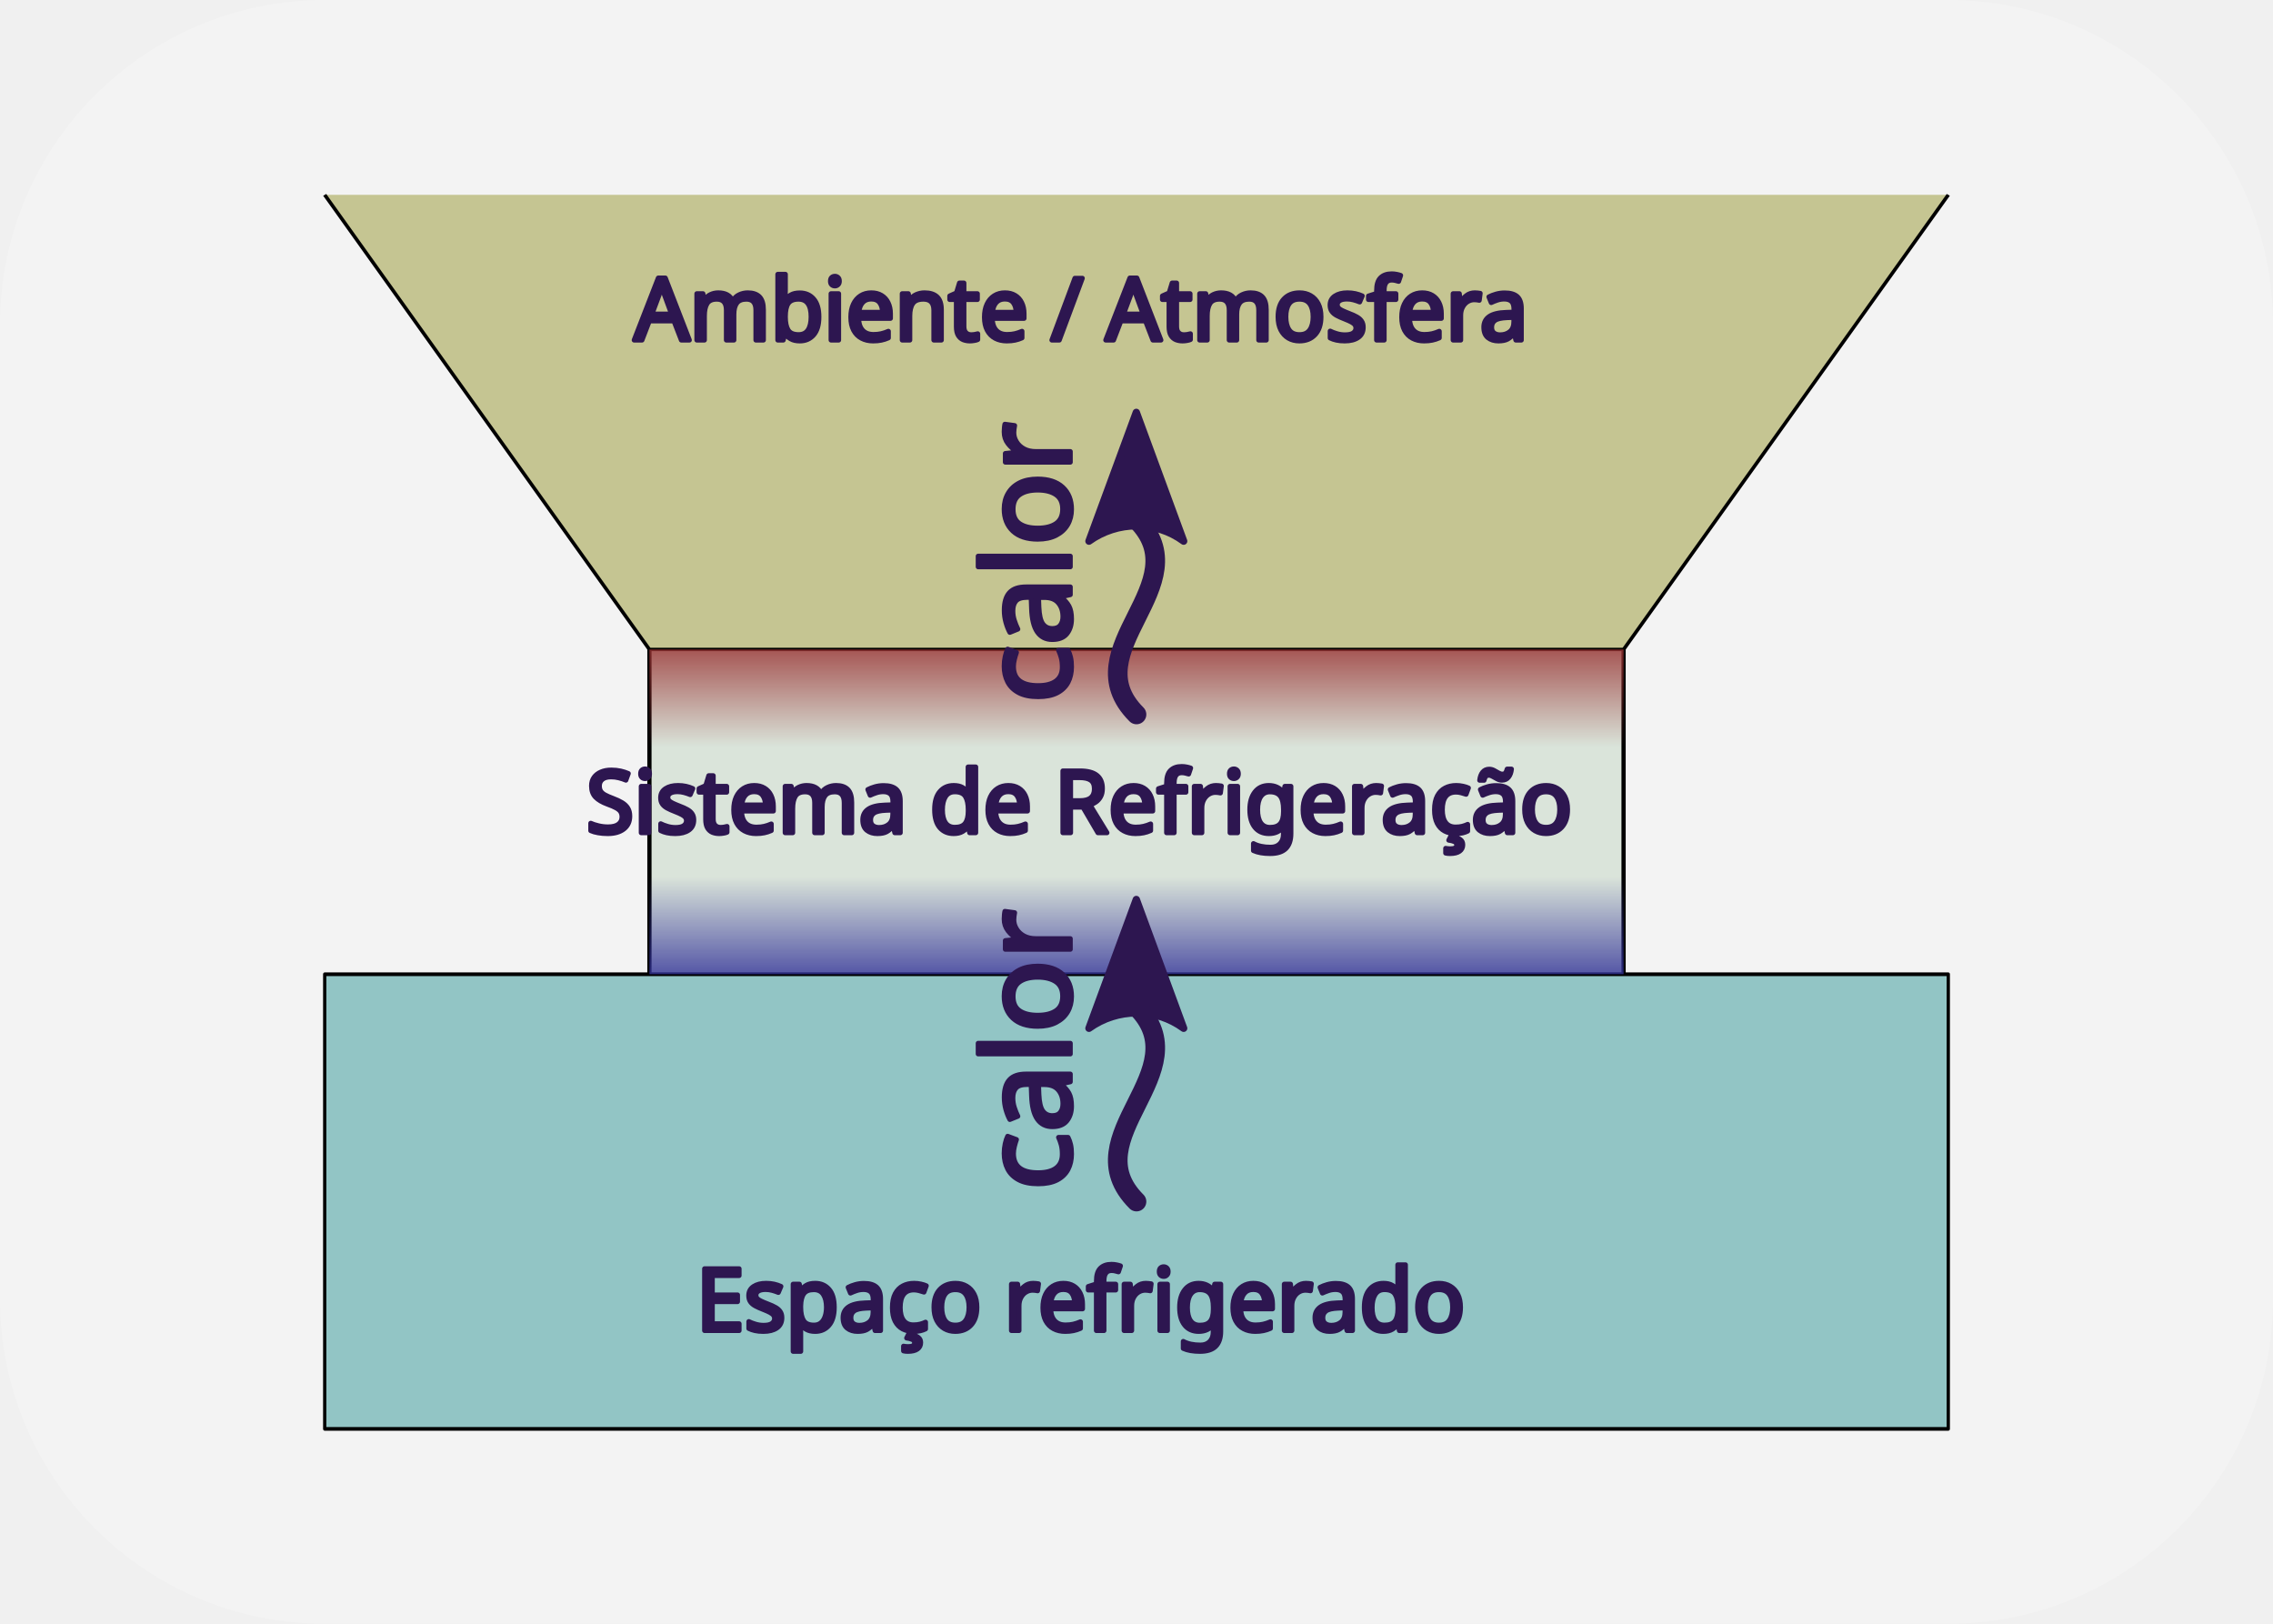
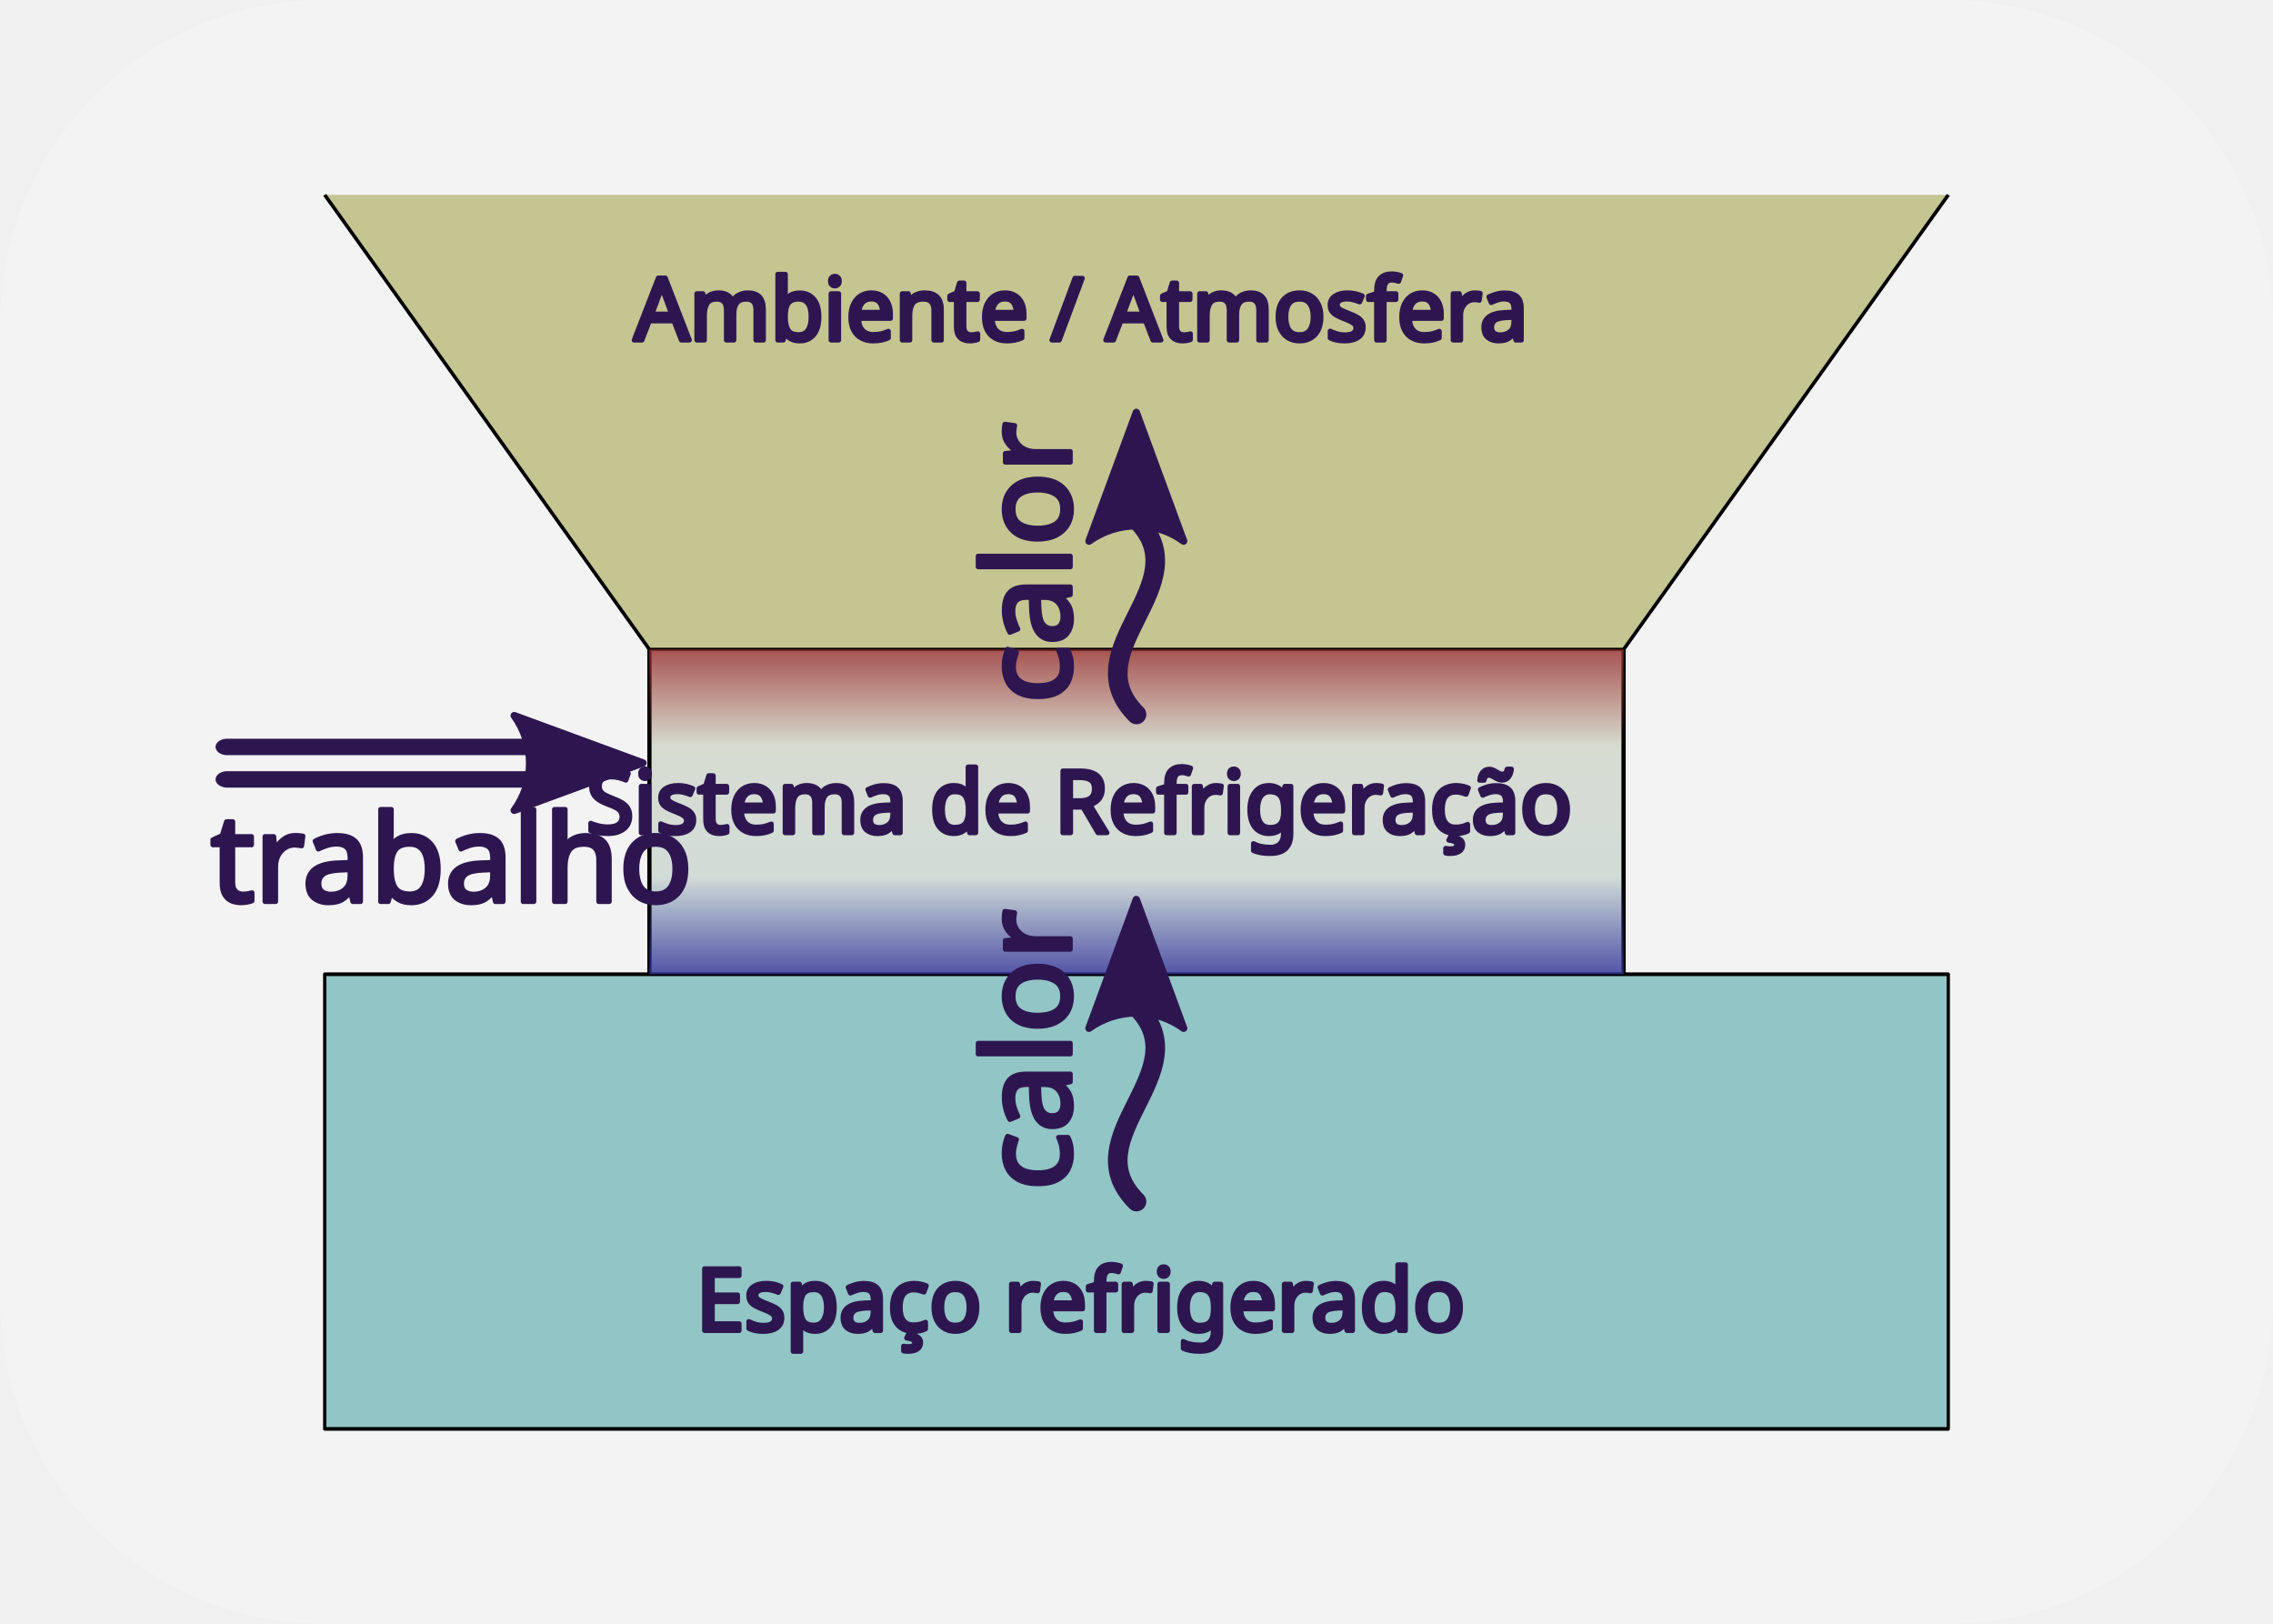
<svg xmlns="http://www.w3.org/2000/svg" xmlns:xlink="http://www.w3.org/1999/xlink" width="700" height="500" viewBox="0 0 700 500" version="1.1" id="svg1097">
  <defs id="defs1091">
+     <linearGradient id="linearGradient1817">
+       <stop style="stop-color:#c2d6d6;stop-opacity:0.8" offset="0" id="stop1813" />
+       <stop style="stop-color:#d6d6c2;stop-opacity:0.8" offset="1" id="stop1815" />
+     </linearGradient>
    <linearGradient id="linearGradient1743">
      <stop style="stop-color:#993333;stop-opacity:0.8" offset="0" id="stop1739" />
      <stop style="stop-color:#993333;stop-opacity:0;" offset="1" id="stop1741" />
    </linearGradient>
    <linearGradient id="linearGradient1624">
      <stop style="stop-color:#333399;stop-opacity:0.8" offset="0" id="stop1620" />
      <stop style="stop-color:#333399;stop-opacity:0" offset="1" id="stop1622" />
    </linearGradient>
    <marker style="overflow:visible" id="marker1524" refX="0" refY="0" orient="auto">
      <path transform="scale(-0.6)" d="M 8.719,4.034 -2.207,0.016 8.719,-4.002 c -1.745,2.372 -1.735,5.617 -6e-7,8.035 z" style="fill:#2d1650;fill-opacity:1;fill-rule:evenodd;stroke:#2d1650;stroke-width:0.625;stroke-linejoin:round;stroke-opacity:1" id="path1522" />
    </marker>
    <marker style="overflow:visible" id="marker5547" refX="0" refY="0" orient="auto">
      <path transform="scale(-0.6)" d="M 8.719,4.034 -2.207,0.016 8.719,-4.002 c -1.745,2.372 -1.735,5.617 -6e-7,8.035 z" style="fill:#2d1650;fill-opacity:1;fill-rule:evenodd;stroke:#2d1650;stroke-width:0.625;stroke-linejoin:round;stroke-opacity:1" id="path5545" />
    </marker>
    <linearGradient xlink:href="#linearGradient1624" id="linearGradient1626" x1="240" y1="300" x2="240" y2="270" gradientUnits="userSpaceOnUse" gradientTransform="matrix(1,0,0,0.6666667,0,100)" />
    <linearGradient xlink:href="#linearGradient1743" id="linearGradient1745" x1="220" y1="200" x2="220" y2="230" gradientUnits="userSpaceOnUse" gradientTransform="matrix(1,0,0,0.6666664,0,66.66672)" />
+     <marker style="overflow:visible" id="marker5159" refX="0" refY="0" orient="auto">
+       <path transform="scale(-0.6)" d="M 8.719,4.034 -2.207,0.016 8.719,-4.002 c -1.745,2.372 -1.735,5.617 -6e-7,8.035 z" style="fill:#2d1650;fill-opacity:1;fill-rule:evenodd;stroke:#2d1650;stroke-width:0.625;stroke-linejoin:round;stroke-opacity:1" id="path5157" />
+     </marker>
+     <linearGradient xlink:href="#linearGradient1817" id="linearGradient1819" x1="240" y1="300" x2="240" y2="200" gradientUnits="userSpaceOnUse" />
  </defs>
  <g id="layer2">
    <rect style="fill:#ffffff;fill-opacity:0.2;stroke:none;stroke-width:1.067;stroke-linejoin:round" id="rect1484" width="700" height="500" x="0" y="0" ry="100" />
  </g>
  <g id="layer1" transform="translate(0,-238.25)">
-     <rect style="fill:#c2d6c2;fill-opacity:0.5;stroke:#000000;stroke-width:0.871;stroke-linejoin:round" id="rect1424" width="200" height="100" x="200" y="200" transform="matrix(1.5,0,0,1,-100,238.25)" />
+     <rect style="fill:url(#linearGradient1819);fill-opacity:1;stroke:#000000;stroke-width:0.871;stroke-linejoin:round" id="rect1424" width="200" height="100" x="200" y="200" transform="matrix(1.5,0,0,1,-100,238.25)" />
    <rect style="fill:#339999;fill-opacity:0.5;stroke:#000000;stroke-width:0.806;stroke-linejoin:round" id="rect1426" width="400" height="100" x="100" y="300" transform="matrix(1.25,0,0,1.4,-25,118.25)" />
    <path style="fill:#999933;fill-opacity:0.5;stroke:#000000;stroke-width:0.964;stroke-linejoin:round" d="M 71.429,66.667 157.143,200 H 414.286 L 500,66.667" id="path1428" transform="matrix(1.166667,0,0,1.05,16.66666,228.25)" />
    <rect style="fill:url(#linearGradient1626);fill-opacity:1;stroke:none;stroke-width:1.234;stroke-linejoin:round;stroke-miterlimit:4;stroke-dasharray:none;stroke-opacity:1" id="rect1618" width="300" height="20" x="200" y="280" transform="matrix(1,0,0,1.5,0,88.24998)" />
    <rect style="fill:url(#linearGradient1745);fill-opacity:1;stroke:none;stroke-width:1.234;stroke-linejoin:round;stroke-miterlimit:4;stroke-dasharray:none;stroke-opacity:1" id="rect1737" width="300" height="20" x="200" y="200" transform="matrix(1,0,0,1.500001,0,138.2499)" />
+     <g id="g5930" transform="translate(-400,203.25)">
+       <text xml:space="preserve" style="font-size:37.333px;font-family:'SBL BibLit';-inkscape-font-specification:'SBL BibLit';display:inline;fill:#2d1650;fill-opacity:1;stroke:#2d1650;stroke-width:1.512;stroke-linecap:round;stroke-linejoin:round;stroke-miterlimit:4;stroke-dasharray:none;stroke-opacity:1" x="70" y="60" id="text5062" transform="translate(394.9629,252.6172)">
+         <tspan id="tspan5060" x="70" y="60" style="font-size:37.333px;fill:#2d1650;fill-opacity:1;stroke:#2d1650;stroke-opacity:1">trabalho</tspan>
+       </text>
+       <g id="g5505" transform="translate(-20,-10)">
+         <path style="font-variation-settings:normal;display:inline;vector-effect:none;fill:none;fill-opacity:1;stroke:#2d1650;stroke-width:6.047;stroke-linecap:round;stroke-linejoin:round;stroke-miterlimit:4;stroke-dasharray:none;stroke-dashoffset:0;stroke-opacity:1;marker-end:url(#marker5159);stop-color:#000000" d="m 280,90 v 20" id="path5155" transform="rotate(-90,530,30)" />
+         <g id="g5451" transform="matrix(1.428572,0,0,1,-281.4287,-25)" style="stroke-width:0.837">
+           <path style="font-variation-settings:normal;display:inline;vector-effect:none;fill:none;fill-opacity:1;stroke:#2d1650;stroke-width:5.059;stroke-linecap:round;stroke-linejoin:round;stroke-miterlimit:4;stroke-dasharray:none;stroke-dashoffset:0;stroke-opacity:1;stop-color:#000000" d="m 280,40 v 70" id="path5347" transform="rotate(-90,540,40)" />
+           <path style="font-variation-settings:normal;display:inline;vector-effect:none;fill:none;fill-opacity:1;stroke:#2d1650;stroke-width:5.059;stroke-linecap:round;stroke-linejoin:round;stroke-miterlimit:4;stroke-dasharray:none;stroke-dashoffset:0;stroke-opacity:1;stop-color:#000000" d="m 280,40 v 70" id="path5447" transform="rotate(-90,545,45)" />
+         </g>
+       </g>
+     </g>
  </g>
  <g id="layer3">
    <g id="g5843" transform="rotate(-90,440,240)">
      <text xml:space="preserve" style="font-size:37.333px;font-family:'SBL BibLit';-inkscape-font-specification:'SBL BibLit';display:inline;fill:#2d1650;fill-opacity:1;stroke:#2d1650;stroke-width:1.512;stroke-linecap:round;stroke-linejoin:round;stroke-miterlimit:4;stroke-dasharray:none;stroke-opacity:1" x="70" y="60" id="text5539" transform="translate(393.4258,69.61719)">
        <tspan id="tspan5537" x="70" y="60" style="font-size:37.333px;fill:#2d1650;fill-opacity:1;stroke:#2d1650;stroke-width:1.512;stroke-miterlimit:4;stroke-dasharray:none;stroke-opacity:1">calor</tspan>
      </text>
      <g id="g5818">
        <path style="font-variation-settings:normal;display:inline;vector-effect:none;fill:none;fill-opacity:1;stroke:#2d1650;stroke-width:6.047;stroke-linecap:round;stroke-linejoin:round;stroke-miterlimit:4;stroke-dasharray:none;stroke-dashoffset:0;stroke-opacity:1;marker-end:url(#marker5547);stop-color:#000000" d="m 280,90 v 20" id="path5541" transform="rotate(-90,432.5,-2.5)" />
        <path style="font-variation-settings:normal;display:inline;vector-effect:none;fill:none;fill-opacity:1;stroke:#2d1650;stroke-width:6.047;stroke-linecap:round;stroke-linejoin:round;stroke-miterlimit:4;stroke-dasharray:none;stroke-dashoffset:0;stroke-opacity:1;stop-color:#000000" d="m 280,40 c 20,20 -20,40 0,60" id="path5654" transform="rotate(-90,425,5)" />
      </g>
    </g>
    <text xml:space="preserve" style="font-size:26.667px;font-family:'SBL BibLit';-inkscape-font-specification:'SBL BibLit';text-align:center;text-anchor:middle;fill:#ff0800;fill-opacity:0.2;stroke:#000000;stroke-width:1.512;stroke-linejoin:round;stroke-miterlimit:4;stroke-dasharray:none" x="300" y="360" id="text1598" transform="matrix(1.000001,0,0,1,50.32204,-255.2734)">
      <tspan x="300" y="360" style="font-size:26.667px;fill:#2d1650;fill-opacity:1;stroke:#2d1650;stroke-width:1.512;stroke-miterlimit:4;stroke-dasharray:none;stroke-opacity:1" id="tspan1596">Ambiente / Atmosfera</tspan>
    </text>
    <text xml:space="preserve" style="font-size:26.667px;font-family:'SBL BibLit';-inkscape-font-specification:'SBL BibLit';text-align:center;text-anchor:middle;fill:#ff0800;fill-opacity:0.2;stroke:#000000;stroke-width:1.512;stroke-linejoin:round;stroke-miterlimit:4;stroke-dasharray:none" x="300" y="360" id="text1592" transform="translate(49.71354,-103.5677)">
      <tspan x="300" y="360" style="font-size:26.667px;fill:#2d1650;fill-opacity:1;stroke:#2d1650;stroke-width:1.512;stroke-miterlimit:4;stroke-dasharray:none;stroke-opacity:1" id="tspan1590">Sistema de Refrigeração</tspan>
    </text>
    <g id="g1520" transform="rotate(-90,515,315)">
      <text xml:space="preserve" style="font-size:37.333px;font-family:'SBL BibLit';-inkscape-font-specification:'SBL BibLit';display:inline;fill:#2d1650;fill-opacity:1;stroke:#2d1650;stroke-width:1.512;stroke-linecap:round;stroke-linejoin:round;stroke-miterlimit:4;stroke-dasharray:none;stroke-opacity:1" x="70" y="60" id="text1512" transform="translate(393.4258,69.61719)">
        <tspan id="tspan1510" x="70" y="60" style="font-size:37.333px;fill:#2d1650;fill-opacity:1;stroke:#2d1650;stroke-width:1.512;stroke-miterlimit:4;stroke-dasharray:none;stroke-opacity:1">calor</tspan>
      </text>
      <g id="g1518">
        <path style="font-variation-settings:normal;display:inline;vector-effect:none;fill:none;fill-opacity:1;stroke:#2d1650;stroke-width:6.047;stroke-linecap:round;stroke-linejoin:round;stroke-miterlimit:4;stroke-dasharray:none;stroke-dashoffset:0;stroke-opacity:1;marker-end:url(#marker1524);stop-color:#000000" d="m 280,90 v 20" id="path1514" transform="rotate(-90,432.5,-2.5)" />
        <path style="font-variation-settings:normal;display:inline;vector-effect:none;fill:none;fill-opacity:1;stroke:#2d1650;stroke-width:6.047;stroke-linecap:round;stroke-linejoin:round;stroke-miterlimit:4;stroke-dasharray:none;stroke-dashoffset:0;stroke-opacity:1;stop-color:#000000" d="m 280,40 c 20,20 -20,40 0,60" id="path1516" transform="rotate(-90,425,5)" />
      </g>
    </g>
    <text xml:space="preserve" style="font-size:26.667px;font-family:'SBL BibLit';-inkscape-font-specification:'SBL BibLit';text-align:center;text-anchor:middle;fill:#ff0800;fill-opacity:0.2;stroke:#000000;stroke-width:1.512;stroke-linejoin:round;stroke-miterlimit:4;stroke-dasharray:none" x="300" y="360" id="text1432" transform="translate(50.13997,49.72659)">
      <tspan x="300" y="360" style="font-size:26.667px;fill:#2d1650;fill-opacity:1;stroke:#2d1650;stroke-width:1.512;stroke-miterlimit:4;stroke-dasharray:none;stroke-opacity:1" id="tspan1434">Espaço refrigerado</tspan>
    </text>
  </g>
</svg>
